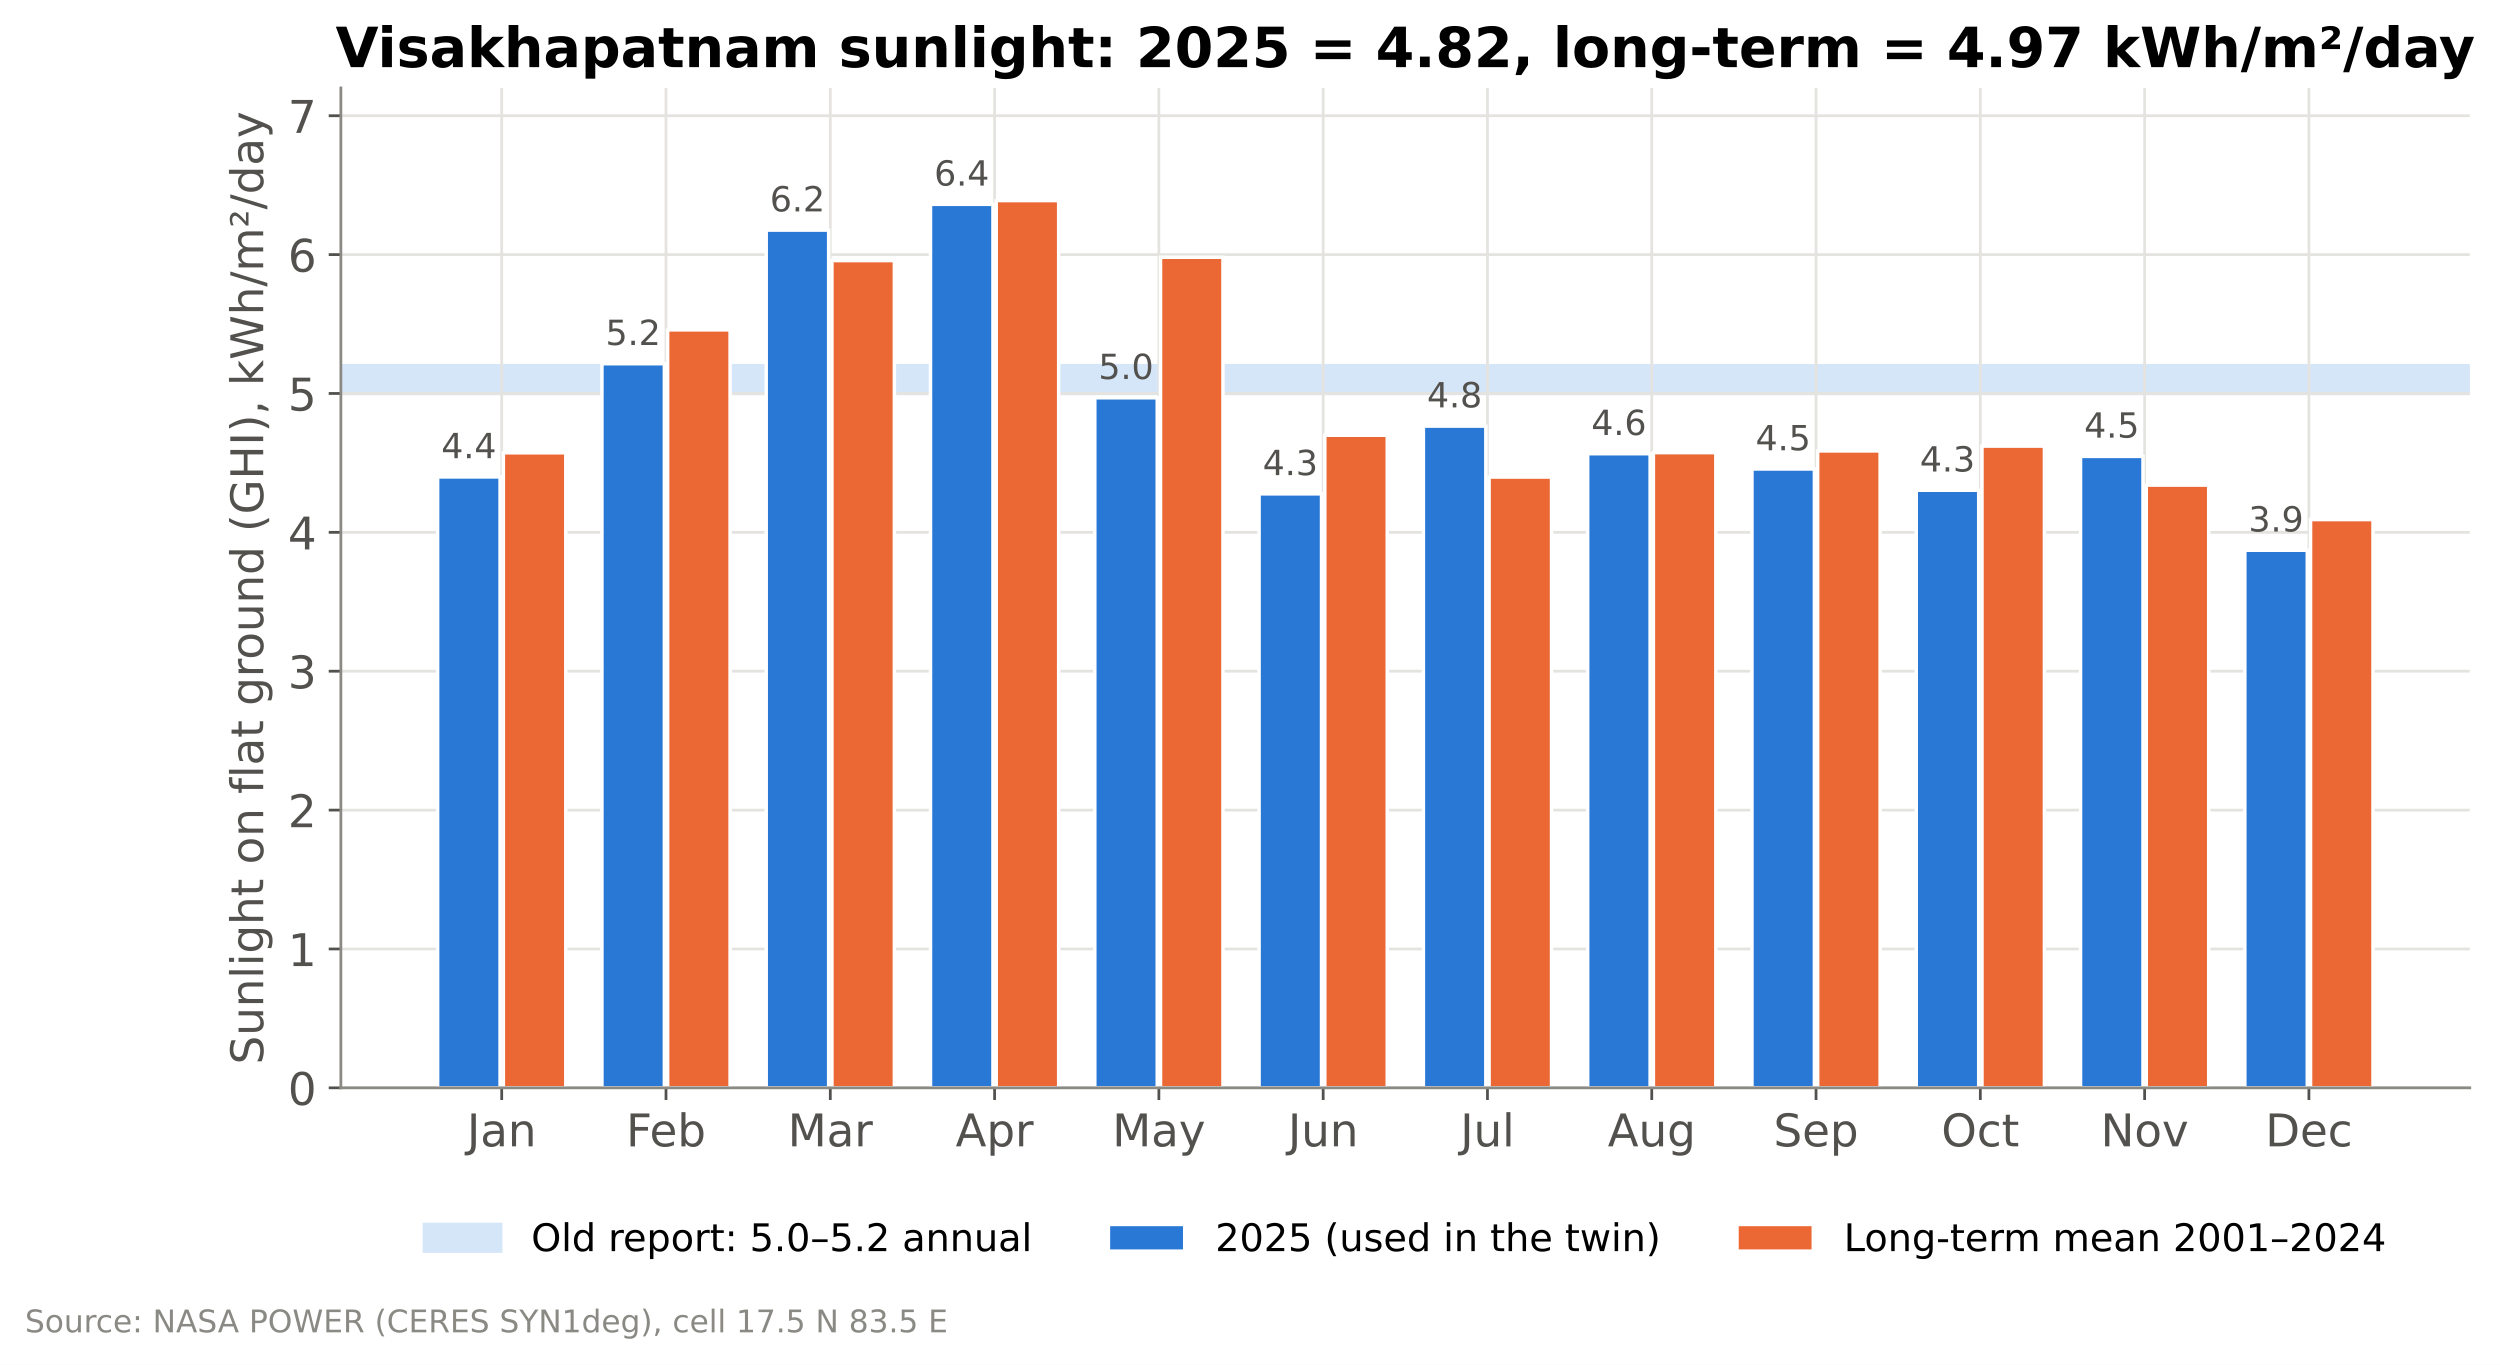
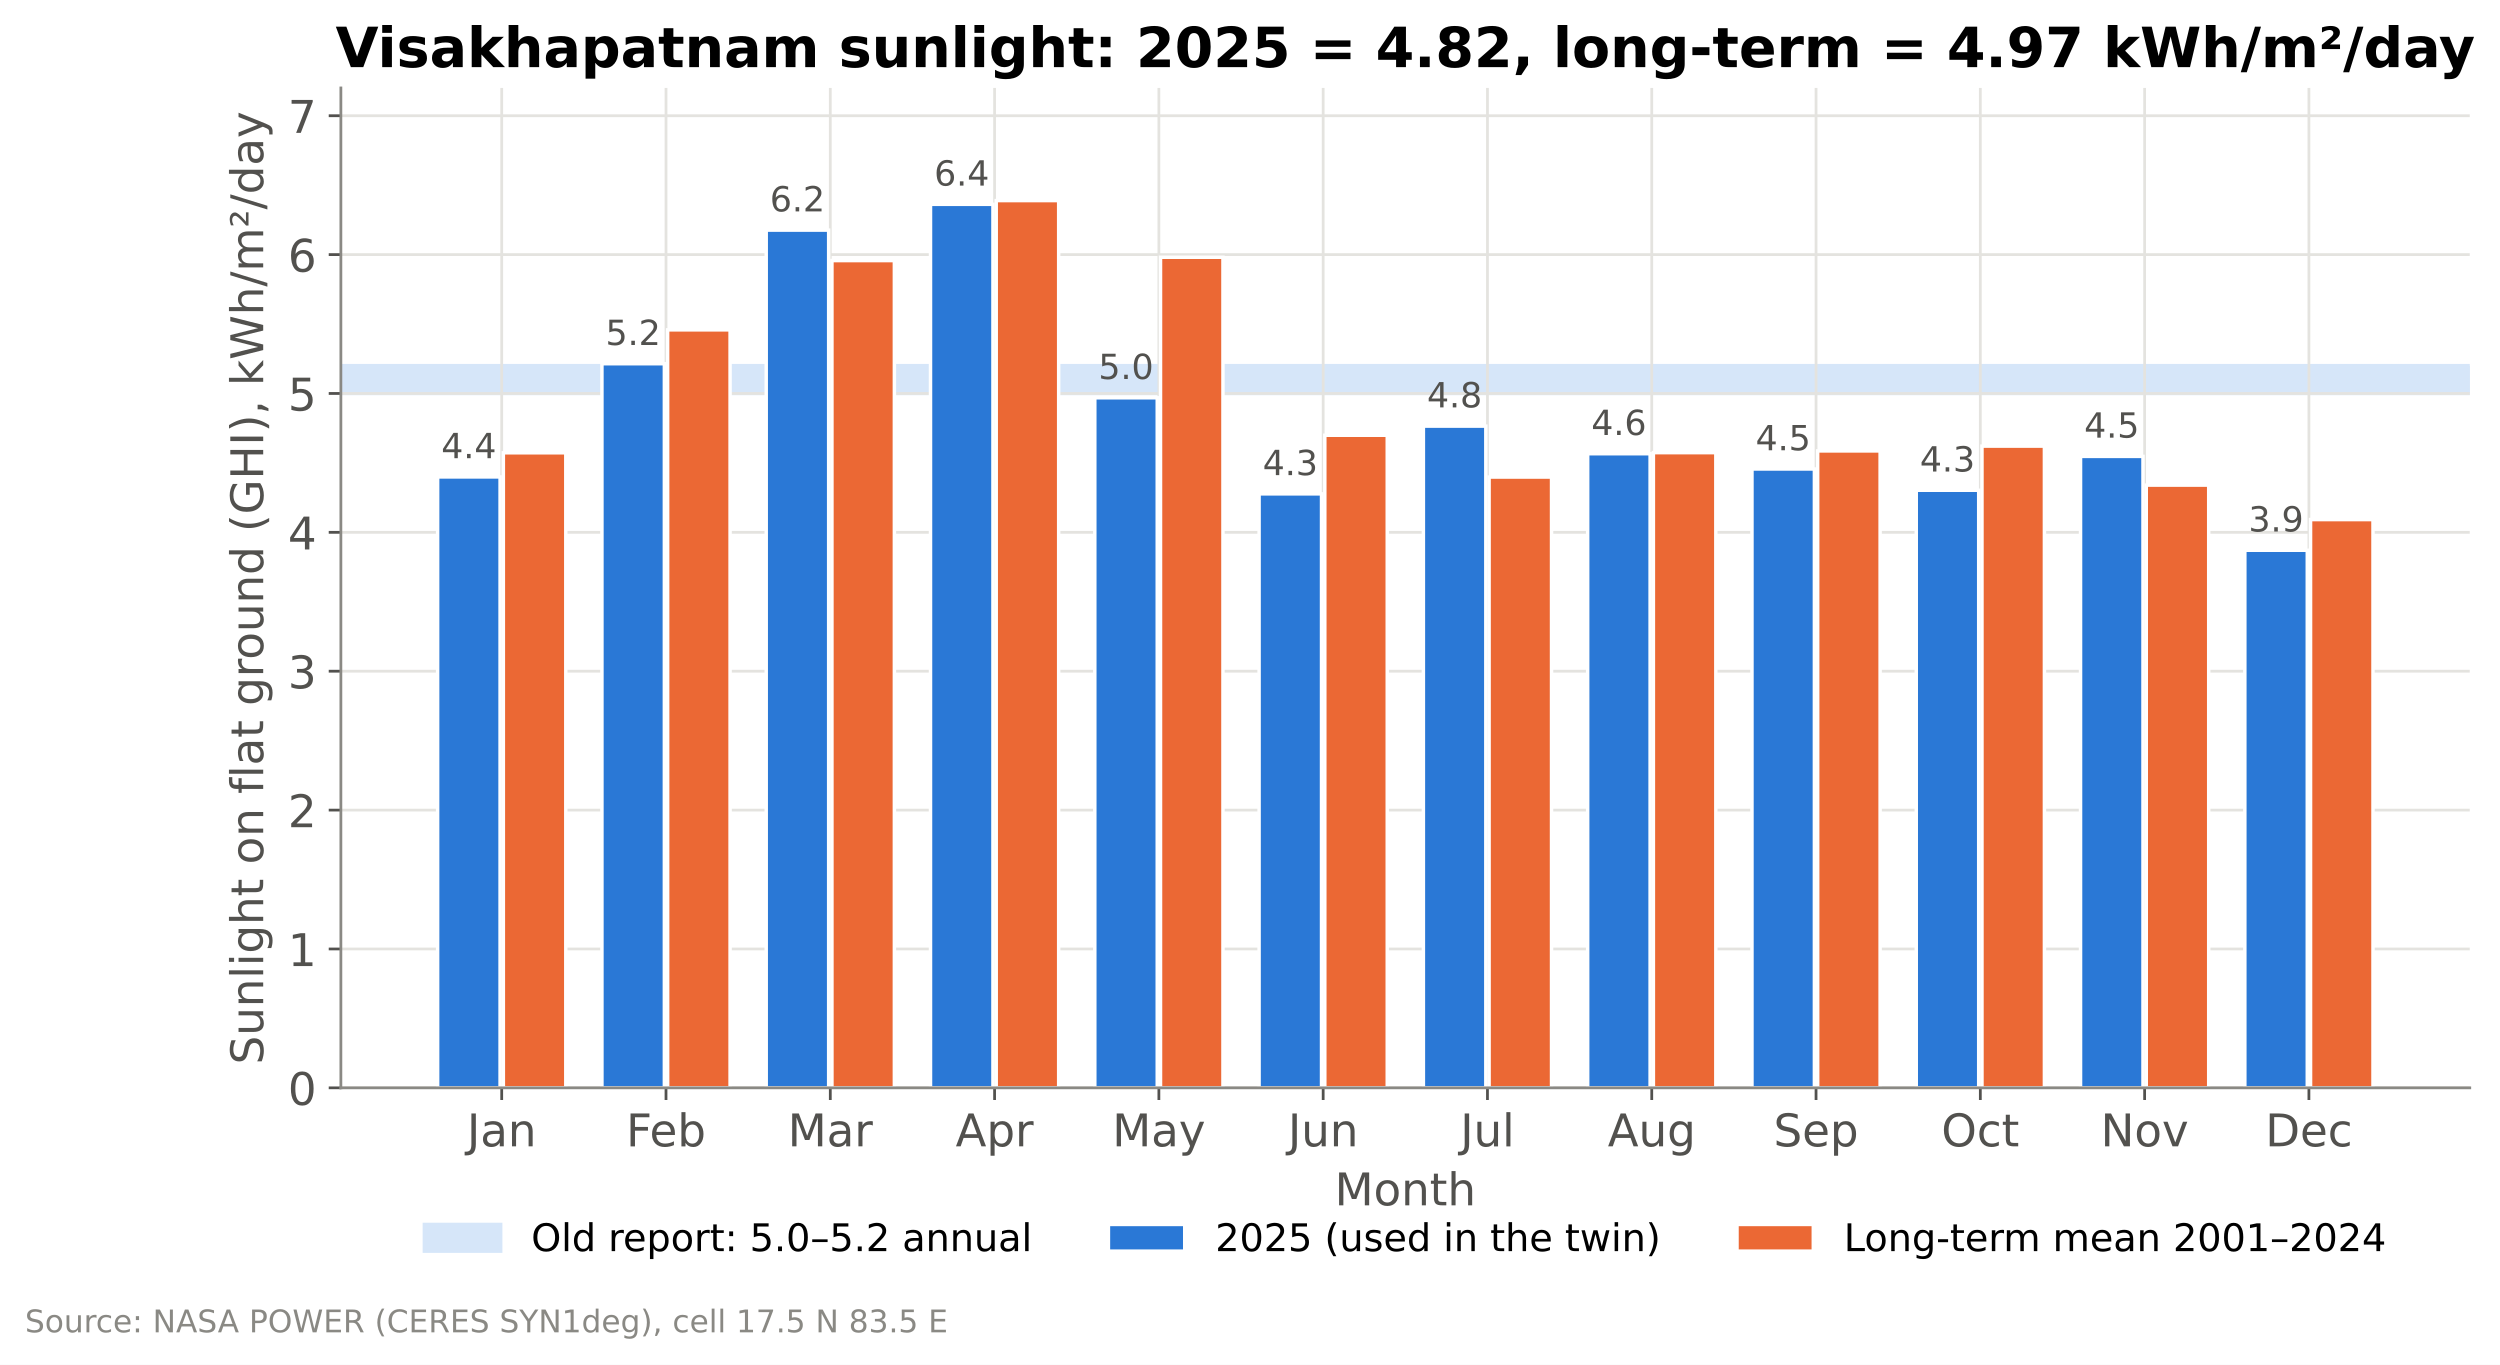
<svg xmlns="http://www.w3.org/2000/svg" xmlns:xlink="http://www.w3.org/1999/xlink" width="720.801pt" height="393.494pt" viewBox="0 0 720.801 393.494" version="1.1">
  <defs>
    <style type="text/css">*{stroke-linejoin: round; stroke-linecap: butt}</style>
  </defs>
  <g id="figure_1">
    <g id="patch_1">
      <path d="M 0 393.494  L 720.801 393.494  L 720.801 0  L 0 0  z " style="fill: #ffffff" />
    </g>
    <g id="axes_1">
      <g id="patch_2">
        <path d="M 98.28 313.646  L 712.08 313.646  L 712.08 25.358  L 98.28 25.358  z " style="fill: #ffffff" />
      </g>
      <g id="patch_3">
-         <path d="M 98.28 113.445  L 712.08 113.445  L 712.08 105.438  L 98.28 105.438  z " clip-path="url(#p5d169d2946)" style="fill: #d6e6f9; stroke: #d6e6f9; stroke-linejoin: miter" />
+         <path d="M 98.28 113.445  L 712.08 113.445  L 712.08 105.438  L 98.28 105.438  z " clip-path="url(#p318ffbc982)" style="fill: #d6e6f9; stroke: #d6e6f9; stroke-linejoin: miter" />
      </g>
      <g id="matplotlib.axis_1">
        <g id="xtick_1">
          <g id="line2d_1">
-             <path d="M 144.654 313.646  L 144.654 25.358  " clip-path="url(#p5d169d2946)" style="fill: none; stroke: #e4e3df; stroke-width: 0.8; stroke-linecap: square" />
+             <path d="M 144.654 313.646  L 144.654 25.358  " clip-path="url(#p318ffbc982)" style="fill: none; stroke: #e4e3df; stroke-width: 0.8; stroke-linecap: square" />
          </g>
          <g id="line2d_2">
            <defs>
-               <path id="mfd11acc109" d="M 0 0  L 0 3.5  " style="stroke: #52514e; stroke-width: 0.8" />
+               <path id="m78c6056bb1" d="M 0 0  L 0 3.5  " style="stroke: #52514e; stroke-width: 0.8" />
            </defs>
            <g>
-               <use xlink:href="#mfd11acc109" x="144.654" y="313.646" style="fill: #52514e; stroke: #52514e; stroke-width: 0.8" />
+               <use xlink:href="#m78c6056bb1" x="144.654" y="313.646" style="fill: #52514e; stroke: #52514e; stroke-width: 0.8" />
            </g>
          </g>
          <g id="text_1">
            <text style="font-size: 13px; font-family: 'DejaVu Sans'; text-anchor: middle; fill: #52514e" x="144.654" y="330.522" transform="rotate(-0 144.6537 330.5225)">Jan</text>
          </g>
        </g>
        <g id="xtick_2">
          <g id="line2d_3">
-             <path d="M 192.022 313.646  L 192.022 25.358  " clip-path="url(#p5d169d2946)" style="fill: none; stroke: #e4e3df; stroke-width: 0.8; stroke-linecap: square" />
+             <path d="M 192.022 313.646  L 192.022 25.358  " clip-path="url(#p318ffbc982)" style="fill: none; stroke: #e4e3df; stroke-width: 0.8; stroke-linecap: square" />
          </g>
          <g id="line2d_4">
            <g>
-               <use xlink:href="#mfd11acc109" x="192.022" y="313.646" style="fill: #52514e; stroke: #52514e; stroke-width: 0.8" />
+               <use xlink:href="#m78c6056bb1" x="192.022" y="313.646" style="fill: #52514e; stroke: #52514e; stroke-width: 0.8" />
            </g>
          </g>
          <g id="text_2">
            <text style="font-size: 13px; font-family: 'DejaVu Sans'; text-anchor: middle; fill: #52514e" x="192.022" y="330.523" transform="rotate(-0 192.0221 330.5235)">Feb</text>
          </g>
        </g>
        <g id="xtick_3">
          <g id="line2d_5">
-             <path d="M 239.391 313.646  L 239.391 25.358  " clip-path="url(#p5d169d2946)" style="fill: none; stroke: #e4e3df; stroke-width: 0.8; stroke-linecap: square" />
+             <path d="M 239.391 313.646  L 239.391 25.358  " clip-path="url(#p318ffbc982)" style="fill: none; stroke: #e4e3df; stroke-width: 0.8; stroke-linecap: square" />
          </g>
          <g id="line2d_6">
            <g>
-               <use xlink:href="#mfd11acc109" x="239.391" y="313.646" style="fill: #52514e; stroke: #52514e; stroke-width: 0.8" />
+               <use xlink:href="#m78c6056bb1" x="239.391" y="313.646" style="fill: #52514e; stroke: #52514e; stroke-width: 0.8" />
            </g>
          </g>
          <g id="text_3">
            <text style="font-size: 13px; font-family: 'DejaVu Sans'; text-anchor: middle; fill: #52514e" x="239.391" y="330.522" transform="rotate(-0 239.3905 330.5225)">Mar</text>
          </g>
        </g>
        <g id="xtick_4">
          <g id="line2d_7">
-             <path d="M 286.759 313.646  L 286.759 25.358  " clip-path="url(#p5d169d2946)" style="fill: none; stroke: #e4e3df; stroke-width: 0.8; stroke-linecap: square" />
+             <path d="M 286.759 313.646  L 286.759 25.358  " clip-path="url(#p318ffbc982)" style="fill: none; stroke: #e4e3df; stroke-width: 0.8; stroke-linecap: square" />
          </g>
          <g id="line2d_8">
            <g>
-               <use xlink:href="#mfd11acc109" x="286.759" y="313.646" style="fill: #52514e; stroke: #52514e; stroke-width: 0.8" />
+               <use xlink:href="#m78c6056bb1" x="286.759" y="313.646" style="fill: #52514e; stroke: #52514e; stroke-width: 0.8" />
            </g>
          </g>
          <g id="text_4">
            <text style="font-size: 13px; font-family: 'DejaVu Sans'; text-anchor: middle; fill: #52514e" x="286.759" y="330.522" transform="rotate(-0 286.7589 330.5225)">Apr</text>
          </g>
        </g>
        <g id="xtick_5">
          <g id="line2d_9">
-             <path d="M 334.127 313.646  L 334.127 25.358  " clip-path="url(#p5d169d2946)" style="fill: none; stroke: #e4e3df; stroke-width: 0.8; stroke-linecap: square" />
+             <path d="M 334.127 313.646  L 334.127 25.358  " clip-path="url(#p318ffbc982)" style="fill: none; stroke: #e4e3df; stroke-width: 0.8; stroke-linecap: square" />
          </g>
          <g id="line2d_10">
            <g>
-               <use xlink:href="#mfd11acc109" x="334.127" y="313.646" style="fill: #52514e; stroke: #52514e; stroke-width: 0.8" />
+               <use xlink:href="#m78c6056bb1" x="334.127" y="313.646" style="fill: #52514e; stroke: #52514e; stroke-width: 0.8" />
            </g>
          </g>
          <g id="text_5">
            <text style="font-size: 13px; font-family: 'DejaVu Sans'; text-anchor: middle; fill: #52514e" x="334.127" y="330.522" transform="rotate(-0 334.1274 330.5225)">May</text>
          </g>
        </g>
        <g id="xtick_6">
          <g id="line2d_11">
-             <path d="M 381.496 313.646  L 381.496 25.358  " clip-path="url(#p5d169d2946)" style="fill: none; stroke: #e4e3df; stroke-width: 0.8; stroke-linecap: square" />
+             <path d="M 381.496 313.646  L 381.496 25.358  " clip-path="url(#p318ffbc982)" style="fill: none; stroke: #e4e3df; stroke-width: 0.8; stroke-linecap: square" />
          </g>
          <g id="line2d_12">
            <g>
-               <use xlink:href="#mfd11acc109" x="381.496" y="313.646" style="fill: #52514e; stroke: #52514e; stroke-width: 0.8" />
+               <use xlink:href="#m78c6056bb1" x="381.496" y="313.646" style="fill: #52514e; stroke: #52514e; stroke-width: 0.8" />
            </g>
          </g>
          <g id="text_6">
            <text style="font-size: 13px; font-family: 'DejaVu Sans'; text-anchor: middle; fill: #52514e" x="381.496" y="330.522" transform="rotate(-0 381.4958 330.5225)">Jun</text>
          </g>
        </g>
        <g id="xtick_7">
          <g id="line2d_13">
-             <path d="M 428.864 313.646  L 428.864 25.358  " clip-path="url(#p5d169d2946)" style="fill: none; stroke: #e4e3df; stroke-width: 0.8; stroke-linecap: square" />
+             <path d="M 428.864 313.646  L 428.864 25.358  " clip-path="url(#p318ffbc982)" style="fill: none; stroke: #e4e3df; stroke-width: 0.8; stroke-linecap: square" />
          </g>
          <g id="line2d_14">
            <g>
-               <use xlink:href="#mfd11acc109" x="428.864" y="313.646" style="fill: #52514e; stroke: #52514e; stroke-width: 0.8" />
+               <use xlink:href="#m78c6056bb1" x="428.864" y="313.646" style="fill: #52514e; stroke: #52514e; stroke-width: 0.8" />
            </g>
          </g>
          <g id="text_7">
            <text style="font-size: 13px; font-family: 'DejaVu Sans'; text-anchor: middle; fill: #52514e" x="428.864" y="330.523" transform="rotate(-0 428.8642 330.5235)">Jul</text>
          </g>
        </g>
        <g id="xtick_8">
          <g id="line2d_15">
-             <path d="M 476.233 313.646  L 476.233 25.358  " clip-path="url(#p5d169d2946)" style="fill: none; stroke: #e4e3df; stroke-width: 0.8; stroke-linecap: square" />
+             <path d="M 476.233 313.646  L 476.233 25.358  " clip-path="url(#p318ffbc982)" style="fill: none; stroke: #e4e3df; stroke-width: 0.8; stroke-linecap: square" />
          </g>
          <g id="line2d_16">
            <g>
-               <use xlink:href="#mfd11acc109" x="476.233" y="313.646" style="fill: #52514e; stroke: #52514e; stroke-width: 0.8" />
+               <use xlink:href="#m78c6056bb1" x="476.233" y="313.646" style="fill: #52514e; stroke: #52514e; stroke-width: 0.8" />
            </g>
          </g>
          <g id="text_8">
            <text style="font-size: 13px; font-family: 'DejaVu Sans'; text-anchor: middle; fill: #52514e" x="476.233" y="330.522" transform="rotate(-0 476.2326 330.5225)">Aug</text>
          </g>
        </g>
        <g id="xtick_9">
          <g id="line2d_17">
-             <path d="M 523.601 313.646  L 523.601 25.358  " clip-path="url(#p5d169d2946)" style="fill: none; stroke: #e4e3df; stroke-width: 0.8; stroke-linecap: square" />
+             <path d="M 523.601 313.646  L 523.601 25.358  " clip-path="url(#p318ffbc982)" style="fill: none; stroke: #e4e3df; stroke-width: 0.8; stroke-linecap: square" />
          </g>
          <g id="line2d_18">
            <g>
-               <use xlink:href="#mfd11acc109" x="523.601" y="313.646" style="fill: #52514e; stroke: #52514e; stroke-width: 0.8" />
+               <use xlink:href="#m78c6056bb1" x="523.601" y="313.646" style="fill: #52514e; stroke: #52514e; stroke-width: 0.8" />
            </g>
          </g>
          <g id="text_9">
            <text style="font-size: 13px; font-family: 'DejaVu Sans'; text-anchor: middle; fill: #52514e" x="523.601" y="330.522" transform="rotate(-0 523.6011 330.5225)">Sep</text>
          </g>
        </g>
        <g id="xtick_10">
          <g id="line2d_19">
-             <path d="M 570.969 313.646  L 570.969 25.358  " clip-path="url(#p5d169d2946)" style="fill: none; stroke: #e4e3df; stroke-width: 0.8; stroke-linecap: square" />
+             <path d="M 570.969 313.646  L 570.969 25.358  " clip-path="url(#p318ffbc982)" style="fill: none; stroke: #e4e3df; stroke-width: 0.8; stroke-linecap: square" />
          </g>
          <g id="line2d_20">
            <g>
-               <use xlink:href="#mfd11acc109" x="570.969" y="313.646" style="fill: #52514e; stroke: #52514e; stroke-width: 0.8" />
+               <use xlink:href="#m78c6056bb1" x="570.969" y="313.646" style="fill: #52514e; stroke: #52514e; stroke-width: 0.8" />
            </g>
          </g>
          <g id="text_10">
            <text style="font-size: 13px; font-family: 'DejaVu Sans'; text-anchor: middle; fill: #52514e" x="570.969" y="330.522" transform="rotate(-0 570.9695 330.5225)">Oct</text>
          </g>
        </g>
        <g id="xtick_11">
          <g id="line2d_21">
-             <path d="M 618.338 313.646  L 618.338 25.358  " clip-path="url(#p5d169d2946)" style="fill: none; stroke: #e4e3df; stroke-width: 0.8; stroke-linecap: square" />
+             <path d="M 618.338 313.646  L 618.338 25.358  " clip-path="url(#p318ffbc982)" style="fill: none; stroke: #e4e3df; stroke-width: 0.8; stroke-linecap: square" />
          </g>
          <g id="line2d_22">
            <g>
-               <use xlink:href="#mfd11acc109" x="618.338" y="313.646" style="fill: #52514e; stroke: #52514e; stroke-width: 0.8" />
+               <use xlink:href="#m78c6056bb1" x="618.338" y="313.646" style="fill: #52514e; stroke: #52514e; stroke-width: 0.8" />
            </g>
          </g>
          <g id="text_11">
            <text style="font-size: 13px; font-family: 'DejaVu Sans'; text-anchor: middle; fill: #52514e" x="618.338" y="330.522" transform="rotate(-0 618.3379 330.5225)">Nov</text>
          </g>
        </g>
        <g id="xtick_12">
          <g id="line2d_23">
-             <path d="M 665.706 313.646  L 665.706 25.358  " clip-path="url(#p5d169d2946)" style="fill: none; stroke: #e4e3df; stroke-width: 0.8; stroke-linecap: square" />
+             <path d="M 665.706 313.646  L 665.706 25.358  " clip-path="url(#p318ffbc982)" style="fill: none; stroke: #e4e3df; stroke-width: 0.8; stroke-linecap: square" />
          </g>
          <g id="line2d_24">
            <g>
-               <use xlink:href="#mfd11acc109" x="665.706" y="313.646" style="fill: #52514e; stroke: #52514e; stroke-width: 0.8" />
+               <use xlink:href="#m78c6056bb1" x="665.706" y="313.646" style="fill: #52514e; stroke: #52514e; stroke-width: 0.8" />
            </g>
          </g>
          <g id="text_12">
            <text style="font-size: 13px; font-family: 'DejaVu Sans'; text-anchor: middle; fill: #52514e" x="665.706" y="330.522" transform="rotate(-0 665.7063 330.5225)">Dec</text>
          </g>
+         </g>
+         <g id="text_13">
+           <text style="font-size: 13px; font-family: 'DejaVu Sans'; text-anchor: middle; fill: #52514e" x="405.18" y="347.524" transform="rotate(-0 405.18 347.5245)">Month</text>
        </g>
      </g>
      <g id="matplotlib.axis_2">
        <g id="ytick_1">
          <g id="line2d_25">
-             <path d="M 98.28 313.646  L 712.08 313.646  " clip-path="url(#p5d169d2946)" style="fill: none; stroke: #e4e3df; stroke-width: 0.8; stroke-linecap: square" />
+             <path d="M 98.28 313.646  L 712.08 313.646  " clip-path="url(#p318ffbc982)" style="fill: none; stroke: #e4e3df; stroke-width: 0.8; stroke-linecap: square" />
          </g>
          <g id="line2d_26">
            <defs>
-               <path id="m0a3cde7d19" d="M 0 0  L -3.5 0  " style="stroke: #52514e; stroke-width: 0.8" />
+               <path id="mebcc747e14" d="M 0 0  L -3.5 0  " style="stroke: #52514e; stroke-width: 0.8" />
            </defs>
            <g>
-               <use xlink:href="#m0a3cde7d19" x="98.28" y="313.646" style="fill: #52514e; stroke: #52514e; stroke-width: 0.8" />
-             </g>
-           </g>
-           <g id="text_13">
+               <use xlink:href="#mebcc747e14" x="98.28" y="313.646" style="fill: #52514e; stroke: #52514e; stroke-width: 0.8" />
+             </g>
+           </g>
+           <g id="text_14">
            <text style="font-size: 13px; font-family: 'DejaVu Sans'; text-anchor: end; fill: #52514e" x="91.28" y="318.584" transform="rotate(-0 91.28 318.584)">0</text>
          </g>
        </g>
        <g id="ytick_2">
          <g id="line2d_27">
-             <path d="M 98.28 273.606  L 712.08 273.606  " clip-path="url(#p5d169d2946)" style="fill: none; stroke: #e4e3df; stroke-width: 0.8; stroke-linecap: square" />
+             <path d="M 98.28 273.606  L 712.08 273.606  " clip-path="url(#p318ffbc982)" style="fill: none; stroke: #e4e3df; stroke-width: 0.8; stroke-linecap: square" />
          </g>
          <g id="line2d_28">
            <g>
-               <use xlink:href="#m0a3cde7d19" x="98.28" y="273.606" style="fill: #52514e; stroke: #52514e; stroke-width: 0.8" />
-             </g>
-           </g>
-           <g id="text_14">
+               <use xlink:href="#mebcc747e14" x="98.28" y="273.606" style="fill: #52514e; stroke: #52514e; stroke-width: 0.8" />
+             </g>
+           </g>
+           <g id="text_15">
            <text style="font-size: 13px; font-family: 'DejaVu Sans'; text-anchor: end; fill: #52514e" x="91.28" y="278.544" transform="rotate(-0 91.28 278.544)">1</text>
          </g>
        </g>
        <g id="ytick_3">
          <g id="line2d_29">
-             <path d="M 98.28 233.565  L 712.08 233.565  " clip-path="url(#p5d169d2946)" style="fill: none; stroke: #e4e3df; stroke-width: 0.8; stroke-linecap: square" />
+             <path d="M 98.28 233.565  L 712.08 233.565  " clip-path="url(#p318ffbc982)" style="fill: none; stroke: #e4e3df; stroke-width: 0.8; stroke-linecap: square" />
          </g>
          <g id="line2d_30">
            <g>
-               <use xlink:href="#m0a3cde7d19" x="98.28" y="233.565" style="fill: #52514e; stroke: #52514e; stroke-width: 0.8" />
-             </g>
-           </g>
-           <g id="text_15">
+               <use xlink:href="#mebcc747e14" x="98.28" y="233.565" style="fill: #52514e; stroke: #52514e; stroke-width: 0.8" />
+             </g>
+           </g>
+           <g id="text_16">
            <text style="font-size: 13px; font-family: 'DejaVu Sans'; text-anchor: end; fill: #52514e" x="91.28" y="238.504" transform="rotate(-0 91.28 238.504)">2</text>
          </g>
        </g>
        <g id="ytick_4">
          <g id="line2d_31">
-             <path d="M 98.28 193.525  L 712.08 193.525  " clip-path="url(#p5d169d2946)" style="fill: none; stroke: #e4e3df; stroke-width: 0.8; stroke-linecap: square" />
+             <path d="M 98.28 193.525  L 712.08 193.525  " clip-path="url(#p318ffbc982)" style="fill: none; stroke: #e4e3df; stroke-width: 0.8; stroke-linecap: square" />
          </g>
          <g id="line2d_32">
            <g>
-               <use xlink:href="#m0a3cde7d19" x="98.28" y="193.525" style="fill: #52514e; stroke: #52514e; stroke-width: 0.8" />
-             </g>
-           </g>
-           <g id="text_16">
+               <use xlink:href="#mebcc747e14" x="98.28" y="193.525" style="fill: #52514e; stroke: #52514e; stroke-width: 0.8" />
+             </g>
+           </g>
+           <g id="text_17">
            <text style="font-size: 13px; font-family: 'DejaVu Sans'; text-anchor: end; fill: #52514e" x="91.28" y="198.464" transform="rotate(-0 91.28 198.464)">3</text>
          </g>
        </g>
        <g id="ytick_5">
          <g id="line2d_33">
-             <path d="M 98.28 153.486  L 712.08 153.486  " clip-path="url(#p5d169d2946)" style="fill: none; stroke: #e4e3df; stroke-width: 0.8; stroke-linecap: square" />
+             <path d="M 98.28 153.486  L 712.08 153.486  " clip-path="url(#p318ffbc982)" style="fill: none; stroke: #e4e3df; stroke-width: 0.8; stroke-linecap: square" />
          </g>
          <g id="line2d_34">
            <g>
-               <use xlink:href="#m0a3cde7d19" x="98.28" y="153.486" style="fill: #52514e; stroke: #52514e; stroke-width: 0.8" />
-             </g>
-           </g>
-           <g id="text_17">
+               <use xlink:href="#mebcc747e14" x="98.28" y="153.486" style="fill: #52514e; stroke: #52514e; stroke-width: 0.8" />
+             </g>
+           </g>
+           <g id="text_18">
            <text style="font-size: 13px; font-family: 'DejaVu Sans'; text-anchor: end; fill: #52514e" x="91.28" y="158.424" transform="rotate(-0 91.28 158.424)">4</text>
          </g>
        </g>
        <g id="ytick_6">
          <g id="line2d_35">
-             <path d="M 98.28 113.445  L 712.08 113.445  " clip-path="url(#p5d169d2946)" style="fill: none; stroke: #e4e3df; stroke-width: 0.8; stroke-linecap: square" />
+             <path d="M 98.28 113.445  L 712.08 113.445  " clip-path="url(#p318ffbc982)" style="fill: none; stroke: #e4e3df; stroke-width: 0.8; stroke-linecap: square" />
          </g>
          <g id="line2d_36">
            <g>
-               <use xlink:href="#m0a3cde7d19" x="98.28" y="113.445" style="fill: #52514e; stroke: #52514e; stroke-width: 0.8" />
-             </g>
-           </g>
-           <g id="text_18">
+               <use xlink:href="#mebcc747e14" x="98.28" y="113.445" style="fill: #52514e; stroke: #52514e; stroke-width: 0.8" />
+             </g>
+           </g>
+           <g id="text_19">
            <text style="font-size: 13px; font-family: 'DejaVu Sans'; text-anchor: end; fill: #52514e" x="91.28" y="118.384" transform="rotate(-0 91.28 118.384)">5</text>
          </g>
        </g>
        <g id="ytick_7">
          <g id="line2d_37">
-             <path d="M 98.28 73.406  L 712.08 73.406  " clip-path="url(#p5d169d2946)" style="fill: none; stroke: #e4e3df; stroke-width: 0.8; stroke-linecap: square" />
+             <path d="M 98.28 73.406  L 712.08 73.406  " clip-path="url(#p318ffbc982)" style="fill: none; stroke: #e4e3df; stroke-width: 0.8; stroke-linecap: square" />
          </g>
          <g id="line2d_38">
            <g>
-               <use xlink:href="#m0a3cde7d19" x="98.28" y="73.406" style="fill: #52514e; stroke: #52514e; stroke-width: 0.8" />
-             </g>
-           </g>
-           <g id="text_19">
+               <use xlink:href="#mebcc747e14" x="98.28" y="73.406" style="fill: #52514e; stroke: #52514e; stroke-width: 0.8" />
+             </g>
+           </g>
+           <g id="text_20">
            <text style="font-size: 13px; font-family: 'DejaVu Sans'; text-anchor: end; fill: #52514e" x="91.28" y="78.344" transform="rotate(-0 91.28 78.34398)">6</text>
          </g>
        </g>
        <g id="ytick_8">
          <g id="line2d_39">
-             <path d="M 98.28 33.365  L 712.08 33.365  " clip-path="url(#p5d169d2946)" style="fill: none; stroke: #e4e3df; stroke-width: 0.8; stroke-linecap: square" />
+             <path d="M 98.28 33.365  L 712.08 33.365  " clip-path="url(#p318ffbc982)" style="fill: none; stroke: #e4e3df; stroke-width: 0.8; stroke-linecap: square" />
          </g>
          <g id="line2d_40">
            <g>
-               <use xlink:href="#m0a3cde7d19" x="98.28" y="33.365" style="fill: #52514e; stroke: #52514e; stroke-width: 0.8" />
-             </g>
-           </g>
-           <g id="text_20">
+               <use xlink:href="#mebcc747e14" x="98.28" y="33.365" style="fill: #52514e; stroke: #52514e; stroke-width: 0.8" />
+             </g>
+           </g>
+           <g id="text_21">
            <text style="font-size: 13px; font-family: 'DejaVu Sans'; text-anchor: end; fill: #52514e" x="91.28" y="38.304" transform="rotate(-0 91.28 38.30398)">7</text>
          </g>
        </g>
-         <g id="text_21">
+         <g id="text_22">
          <text style="font-size: 13px; font-family: 'DejaVu Sans'; text-anchor: middle; fill: #52514e" x="75.886" y="169.501" transform="rotate(-90 75.8857 169.5015)">Sunlight on flat ground (GHI), kWh/m²/day</text>
        </g>
      </g>
      <g id="patch_4">
-         <path d="M 126.18 313.646  L 144.18 313.646  L 144.18 137.51  L 126.18 137.51  z " clip-path="url(#p5d169d2946)" style="fill: #2a78d6; stroke: #ffffff; stroke-linejoin: miter" />
+         <path d="M 126.18 313.646  L 144.18 313.646  L 144.18 137.51  L 126.18 137.51  z " clip-path="url(#p318ffbc982)" style="fill: #2a78d6; stroke: #ffffff; stroke-linejoin: miter" />
      </g>
      <g id="patch_5">
-         <path d="M 173.548 313.646  L 191.548 313.646  L 191.548 104.877  L 173.548 104.877  z " clip-path="url(#p5d169d2946)" style="fill: #2a78d6; stroke: #ffffff; stroke-linejoin: miter" />
+         <path d="M 173.548 313.646  L 191.548 313.646  L 191.548 104.877  L 173.548 104.877  z " clip-path="url(#p318ffbc982)" style="fill: #2a78d6; stroke: #ffffff; stroke-linejoin: miter" />
      </g>
      <g id="patch_6">
-         <path d="M 220.917 313.646  L 238.917 313.646  L 238.917 66.358  L 220.917 66.358  z " clip-path="url(#p5d169d2946)" style="fill: #2a78d6; stroke: #ffffff; stroke-linejoin: miter" />
+         <path d="M 220.917 313.646  L 238.917 313.646  L 238.917 66.358  L 220.917 66.358  z " clip-path="url(#p318ffbc982)" style="fill: #2a78d6; stroke: #ffffff; stroke-linejoin: miter" />
      </g>
      <g id="patch_7">
-         <path d="M 268.285 313.646  L 286.285 313.646  L 286.285 58.911  L 268.285 58.911  z " clip-path="url(#p5d169d2946)" style="fill: #2a78d6; stroke: #ffffff; stroke-linejoin: miter" />
+         <path d="M 268.285 313.646  L 286.285 313.646  L 286.285 58.911  L 268.285 58.911  z " clip-path="url(#p318ffbc982)" style="fill: #2a78d6; stroke: #ffffff; stroke-linejoin: miter" />
      </g>
      <g id="patch_8">
-         <path d="M 315.654 313.646  L 333.654 313.646  L 333.654 114.687  L 315.654 114.687  z " clip-path="url(#p5d169d2946)" style="fill: #2a78d6; stroke: #ffffff; stroke-linejoin: miter" />
+         <path d="M 315.654 313.646  L 333.654 313.646  L 333.654 114.687  L 315.654 114.687  z " clip-path="url(#p318ffbc982)" style="fill: #2a78d6; stroke: #ffffff; stroke-linejoin: miter" />
      </g>
      <g id="patch_9">
-         <path d="M 363.022 313.646  L 381.022 313.646  L 381.022 142.394  L 363.022 142.394  z " clip-path="url(#p5d169d2946)" style="fill: #2a78d6; stroke: #ffffff; stroke-linejoin: miter" />
+         <path d="M 363.022 313.646  L 381.022 313.646  L 381.022 142.394  L 363.022 142.394  z " clip-path="url(#p318ffbc982)" style="fill: #2a78d6; stroke: #ffffff; stroke-linejoin: miter" />
      </g>
      <g id="patch_10">
-         <path d="M 410.391 313.646  L 428.391 313.646  L 428.391 122.855  L 410.391 122.855  z " clip-path="url(#p5d169d2946)" style="fill: #2a78d6; stroke: #ffffff; stroke-linejoin: miter" />
+         <path d="M 410.391 313.646  L 428.391 313.646  L 428.391 122.855  L 410.391 122.855  z " clip-path="url(#p318ffbc982)" style="fill: #2a78d6; stroke: #ffffff; stroke-linejoin: miter" />
      </g>
      <g id="patch_11">
-         <path d="M 457.759 313.646  L 475.759 313.646  L 475.759 130.823  L 457.759 130.823  z " clip-path="url(#p5d169d2946)" style="fill: #2a78d6; stroke: #ffffff; stroke-linejoin: miter" />
+         <path d="M 457.759 313.646  L 475.759 313.646  L 475.759 130.823  L 457.759 130.823  z " clip-path="url(#p318ffbc982)" style="fill: #2a78d6; stroke: #ffffff; stroke-linejoin: miter" />
      </g>
      <g id="patch_12">
-         <path d="M 505.127 313.646  L 523.127 313.646  L 523.127 135.227  L 505.127 135.227  z " clip-path="url(#p5d169d2946)" style="fill: #2a78d6; stroke: #ffffff; stroke-linejoin: miter" />
+         <path d="M 505.127 313.646  L 523.127 313.646  L 523.127 135.227  L 505.127 135.227  z " clip-path="url(#p318ffbc982)" style="fill: #2a78d6; stroke: #ffffff; stroke-linejoin: miter" />
      </g>
      <g id="patch_13">
-         <path d="M 552.496 313.646  L 570.496 313.646  L 570.496 141.353  L 552.496 141.353  z " clip-path="url(#p5d169d2946)" style="fill: #2a78d6; stroke: #ffffff; stroke-linejoin: miter" />
+         <path d="M 552.496 313.646  L 570.496 313.646  L 570.496 141.353  L 552.496 141.353  z " clip-path="url(#p318ffbc982)" style="fill: #2a78d6; stroke: #ffffff; stroke-linejoin: miter" />
      </g>
      <g id="patch_14">
-         <path d="M 599.864 313.646  L 617.864 313.646  L 617.864 131.584  L 599.864 131.584  z " clip-path="url(#p5d169d2946)" style="fill: #2a78d6; stroke: #ffffff; stroke-linejoin: miter" />
+         <path d="M 599.864 313.646  L 617.864 313.646  L 617.864 131.584  L 599.864 131.584  z " clip-path="url(#p318ffbc982)" style="fill: #2a78d6; stroke: #ffffff; stroke-linejoin: miter" />
      </g>
      <g id="patch_15">
-         <path d="M 647.233 313.646  L 665.233 313.646  L 665.233 158.651  L 647.233 158.651  z " clip-path="url(#p5d169d2946)" style="fill: #2a78d6; stroke: #ffffff; stroke-linejoin: miter" />
+         <path d="M 647.233 313.646  L 665.233 313.646  L 665.233 158.651  L 647.233 158.651  z " clip-path="url(#p318ffbc982)" style="fill: #2a78d6; stroke: #ffffff; stroke-linejoin: miter" />
      </g>
      <g id="patch_16">
-         <path d="M 145.127 313.646  L 163.127 313.646  L 163.127 130.543  L 145.127 130.543  z " clip-path="url(#p5d169d2946)" style="fill: #eb6834; stroke: #ffffff; stroke-linejoin: miter" />
+         <path d="M 145.127 313.646  L 163.127 313.646  L 163.127 130.543  L 145.127 130.543  z " clip-path="url(#p318ffbc982)" style="fill: #eb6834; stroke: #ffffff; stroke-linejoin: miter" />
      </g>
      <g id="patch_17">
-         <path d="M 192.496 313.646  L 210.496 313.646  L 210.496 95.107  L 192.496 95.107  z " clip-path="url(#p5d169d2946)" style="fill: #eb6834; stroke: #ffffff; stroke-linejoin: miter" />
+         <path d="M 192.496 313.646  L 210.496 313.646  L 210.496 95.107  L 192.496 95.107  z " clip-path="url(#p318ffbc982)" style="fill: #eb6834; stroke: #ffffff; stroke-linejoin: miter" />
      </g>
      <g id="patch_18">
-         <path d="M 239.864 313.646  L 257.864 313.646  L 257.864 75.127  L 239.864 75.127  z " clip-path="url(#p5d169d2946)" style="fill: #eb6834; stroke: #ffffff; stroke-linejoin: miter" />
+         <path d="M 239.864 313.646  L 257.864 313.646  L 257.864 75.127  L 239.864 75.127  z " clip-path="url(#p318ffbc982)" style="fill: #eb6834; stroke: #ffffff; stroke-linejoin: miter" />
      </g>
      <g id="patch_19">
-         <path d="M 287.233 313.646  L 305.233 313.646  L 305.233 57.83  L 287.233 57.83  z " clip-path="url(#p5d169d2946)" style="fill: #eb6834; stroke: #ffffff; stroke-linejoin: miter" />
+         <path d="M 287.233 313.646  L 305.233 313.646  L 305.233 57.83  L 287.233 57.83  z " clip-path="url(#p318ffbc982)" style="fill: #eb6834; stroke: #ffffff; stroke-linejoin: miter" />
      </g>
      <g id="patch_20">
-         <path d="M 334.601 313.646  L 352.601 313.646  L 352.601 74.166  L 334.601 74.166  z " clip-path="url(#p5d169d2946)" style="fill: #eb6834; stroke: #ffffff; stroke-linejoin: miter" />
+         <path d="M 334.601 313.646  L 352.601 313.646  L 352.601 74.166  L 334.601 74.166  z " clip-path="url(#p318ffbc982)" style="fill: #eb6834; stroke: #ffffff; stroke-linejoin: miter" />
      </g>
      <g id="patch_21">
-         <path d="M 381.969 313.646  L 399.969 313.646  L 399.969 125.498  L 381.969 125.498  z " clip-path="url(#p5d169d2946)" style="fill: #eb6834; stroke: #ffffff; stroke-linejoin: miter" />
+         <path d="M 381.969 313.646  L 399.969 313.646  L 399.969 125.498  L 381.969 125.498  z " clip-path="url(#p318ffbc982)" style="fill: #eb6834; stroke: #ffffff; stroke-linejoin: miter" />
      </g>
      <g id="patch_22">
-         <path d="M 429.338 313.646  L 447.338 313.646  L 447.338 137.55  L 429.338 137.55  z " clip-path="url(#p5d169d2946)" style="fill: #eb6834; stroke: #ffffff; stroke-linejoin: miter" />
+         <path d="M 429.338 313.646  L 447.338 313.646  L 447.338 137.55  L 429.338 137.55  z " clip-path="url(#p318ffbc982)" style="fill: #eb6834; stroke: #ffffff; stroke-linejoin: miter" />
      </g>
      <g id="patch_23">
-         <path d="M 476.706 313.646  L 494.706 313.646  L 494.706 130.503  L 476.706 130.503  z " clip-path="url(#p5d169d2946)" style="fill: #eb6834; stroke: #ffffff; stroke-linejoin: miter" />
+         <path d="M 476.706 313.646  L 494.706 313.646  L 494.706 130.503  L 476.706 130.503  z " clip-path="url(#p318ffbc982)" style="fill: #eb6834; stroke: #ffffff; stroke-linejoin: miter" />
      </g>
      <g id="patch_24">
-         <path d="M 524.075 313.646  L 542.075 313.646  L 542.075 130.022  L 524.075 130.022  z " clip-path="url(#p5d169d2946)" style="fill: #eb6834; stroke: #ffffff; stroke-linejoin: miter" />
+         <path d="M 524.075 313.646  L 542.075 313.646  L 542.075 130.022  L 524.075 130.022  z " clip-path="url(#p318ffbc982)" style="fill: #eb6834; stroke: #ffffff; stroke-linejoin: miter" />
      </g>
      <g id="patch_25">
-         <path d="M 571.443 313.646  L 589.443 313.646  L 589.443 128.621  L 571.443 128.621  z " clip-path="url(#p5d169d2946)" style="fill: #eb6834; stroke: #ffffff; stroke-linejoin: miter" />
+         <path d="M 571.443 313.646  L 589.443 313.646  L 589.443 128.621  L 571.443 128.621  z " clip-path="url(#p318ffbc982)" style="fill: #eb6834; stroke: #ffffff; stroke-linejoin: miter" />
      </g>
      <g id="patch_26">
-         <path d="M 618.812 313.646  L 636.812 313.646  L 636.812 139.872  L 618.812 139.872  z " clip-path="url(#p5d169d2946)" style="fill: #eb6834; stroke: #ffffff; stroke-linejoin: miter" />
+         <path d="M 618.812 313.646  L 636.812 313.646  L 636.812 139.872  L 618.812 139.872  z " clip-path="url(#p318ffbc982)" style="fill: #eb6834; stroke: #ffffff; stroke-linejoin: miter" />
      </g>
      <g id="patch_27">
-         <path d="M 666.18 313.646  L 684.18 313.646  L 684.18 149.802  L 666.18 149.802  z " clip-path="url(#p5d169d2946)" style="fill: #eb6834; stroke: #ffffff; stroke-linejoin: miter" />
+         <path d="M 666.18 313.646  L 684.18 313.646  L 684.18 149.802  L 666.18 149.802  z " clip-path="url(#p318ffbc982)" style="fill: #eb6834; stroke: #ffffff; stroke-linejoin: miter" />
      </g>
      <g id="patch_28">
        <path d="M 98.28 313.646  L 98.28 25.358  " style="fill: none; stroke: #8a8984; stroke-width: 0.8; stroke-linejoin: miter; stroke-linecap: square" />
      </g>
      <g id="patch_29">
        <path d="M 98.28 313.646  L 712.08 313.646  " style="fill: none; stroke: #8a8984; stroke-width: 0.8; stroke-linejoin: miter; stroke-linecap: square" />
      </g>
-       <g id="text_22">
+       <g id="text_23">
        <text style="font-size: 10px; font-family: 'DejaVu Sans'; text-anchor: middle; fill: #52514e" x="135.18" y="132.107" transform="rotate(-0 135.18 132.1072)">4.4</text>
      </g>
-       <g id="text_23">
+       <g id="text_24">
        <text style="font-size: 10px; font-family: 'DejaVu Sans'; text-anchor: middle; fill: #52514e" x="182.548" y="99.475" transform="rotate(-0 182.5484 99.4746)">5.2</text>
      </g>
-       <g id="text_24">
+       <g id="text_25">
        <text style="font-size: 10px; font-family: 'DejaVu Sans'; text-anchor: middle; fill: #52514e" x="229.917" y="60.956" transform="rotate(-0 229.9168 60.95612)">6.2</text>
      </g>
-       <g id="text_25">
+       <g id="text_26">
        <text style="font-size: 10px; font-family: 'DejaVu Sans'; text-anchor: middle; fill: #52514e" x="277.285" y="53.509" transform="rotate(-0 277.2853 53.50868)">6.4</text>
      </g>
-       <g id="text_26">
+       <g id="text_27">
        <text style="font-size: 10px; font-family: 'DejaVu Sans'; text-anchor: middle; fill: #52514e" x="324.654" y="109.284" transform="rotate(-0 324.6537 109.2844)">5.0</text>
      </g>
-       <g id="text_27">
+       <g id="text_28">
        <text style="font-size: 10px; font-family: 'DejaVu Sans'; text-anchor: middle; fill: #52514e" x="372.022" y="136.992" transform="rotate(-0 372.0221 136.9921)">4.3</text>
      </g>
-       <g id="text_28">
+       <g id="text_29">
        <text style="font-size: 10px; font-family: 'DejaVu Sans'; text-anchor: middle; fill: #52514e" x="419.391" y="117.453" transform="rotate(-0 419.3905 117.4526)">4.8</text>
      </g>
-       <g id="text_29">
+       <g id="text_30">
        <text style="font-size: 10px; font-family: 'DejaVu Sans'; text-anchor: middle; fill: #52514e" x="466.759" y="125.421" transform="rotate(-0 466.7589 125.4205)">4.6</text>
      </g>
-       <g id="text_30">
+       <g id="text_31">
        <text style="font-size: 10px; font-family: 'DejaVu Sans'; text-anchor: middle; fill: #52514e" x="514.127" y="129.825" transform="rotate(-0 514.1274 129.8249)">4.5</text>
      </g>
-       <g id="text_31">
+       <g id="text_32">
        <text style="font-size: 10px; font-family: 'DejaVu Sans'; text-anchor: middle; fill: #52514e" x="561.496" y="135.951" transform="rotate(-0 561.4958 135.951)">4.3</text>
      </g>
-       <g id="text_32">
+       <g id="text_33">
        <text style="font-size: 10px; font-family: 'DejaVu Sans'; text-anchor: middle; fill: #52514e" x="608.864" y="126.181" transform="rotate(-0 608.8642 126.1813)">4.5</text>
      </g>
-       <g id="text_33">
+       <g id="text_34">
        <text style="font-size: 10px; font-family: 'DejaVu Sans'; text-anchor: middle; fill: #52514e" x="656.233" y="153.248" transform="rotate(-0 656.2326 153.2483)">3.9</text>
      </g>
-       <g id="text_34">
+       <g id="text_35">
        <text style="font-weight: 700; font-size: 16px; font-family: 'DejaVu Sans'; text-anchor: middle" x="405.18" y="19.358" transform="rotate(-0 405.18 19.3575)">Visakhapatnam sunlight: 2025 = 4.82, long-term = 4.97 kWh/m²/day</text>
      </g>
      <g id="legend_1">
        <g id="patch_30">
          <path d="M 122.355 360.733  L 144.355 360.733  L 144.355 353.033  L 122.355 353.033  z " style="fill: #d6e6f9; stroke: #d6e6f9; stroke-linejoin: miter" />
        </g>
-         <g id="text_35">
+         <g id="text_36">
          <text style="font-size: 11px; font-family: 'DejaVu Sans'; text-anchor: start" x="153.155" y="360.733" transform="rotate(-0 153.1554 360.7326)">Old report: 5.0–5.2 annual</text>
        </g>
        <g id="patch_31">
          <path d="M 319.582 360.733  L 341.582 360.733  L 341.582 353.033  L 319.582 353.033  z " style="fill: #2a78d6; stroke: #ffffff; stroke-linejoin: miter" />
        </g>
-         <g id="text_36">
+         <g id="text_37">
          <text style="font-size: 11px; font-family: 'DejaVu Sans'; text-anchor: start" x="350.382" y="360.733" transform="rotate(-0 350.382 360.7326)">2025 (used in the twin)</text>
        </g>
        <g id="patch_32">
          <path d="M 500.812 360.733  L 522.812 360.733  L 522.812 353.033  L 500.812 353.033  z " style="fill: #eb6834; stroke: #ffffff; stroke-linejoin: miter" />
        </g>
-         <g id="text_37">
+         <g id="text_38">
          <text style="font-size: 11px; font-family: 'DejaVu Sans'; text-anchor: start" x="531.612" y="360.733" transform="rotate(-0 531.6121 360.7326)">Long-term mean 2001–2024</text>
        </g>
      </g>
    </g>
-     <g id="text_38">
+     <g id="text_39">
      <text style="font-size: 9px; font-family: 'DejaVu Sans'; text-anchor: start; fill: #8a8984" x="7.2" y="384.132" transform="rotate(-0 7.2 384.1321)">Source: NASA POWER (CERES SYN1deg), cell 17.5 N 83.5 E</text>
    </g>
  </g>
  <defs>
-     <clipPath id="p5d169d2946">
+     <clipPath id="p318ffbc982">
      <rect x="98.28" y="25.358" width="613.8" height="288.288" />
    </clipPath>
  </defs>
</svg>
